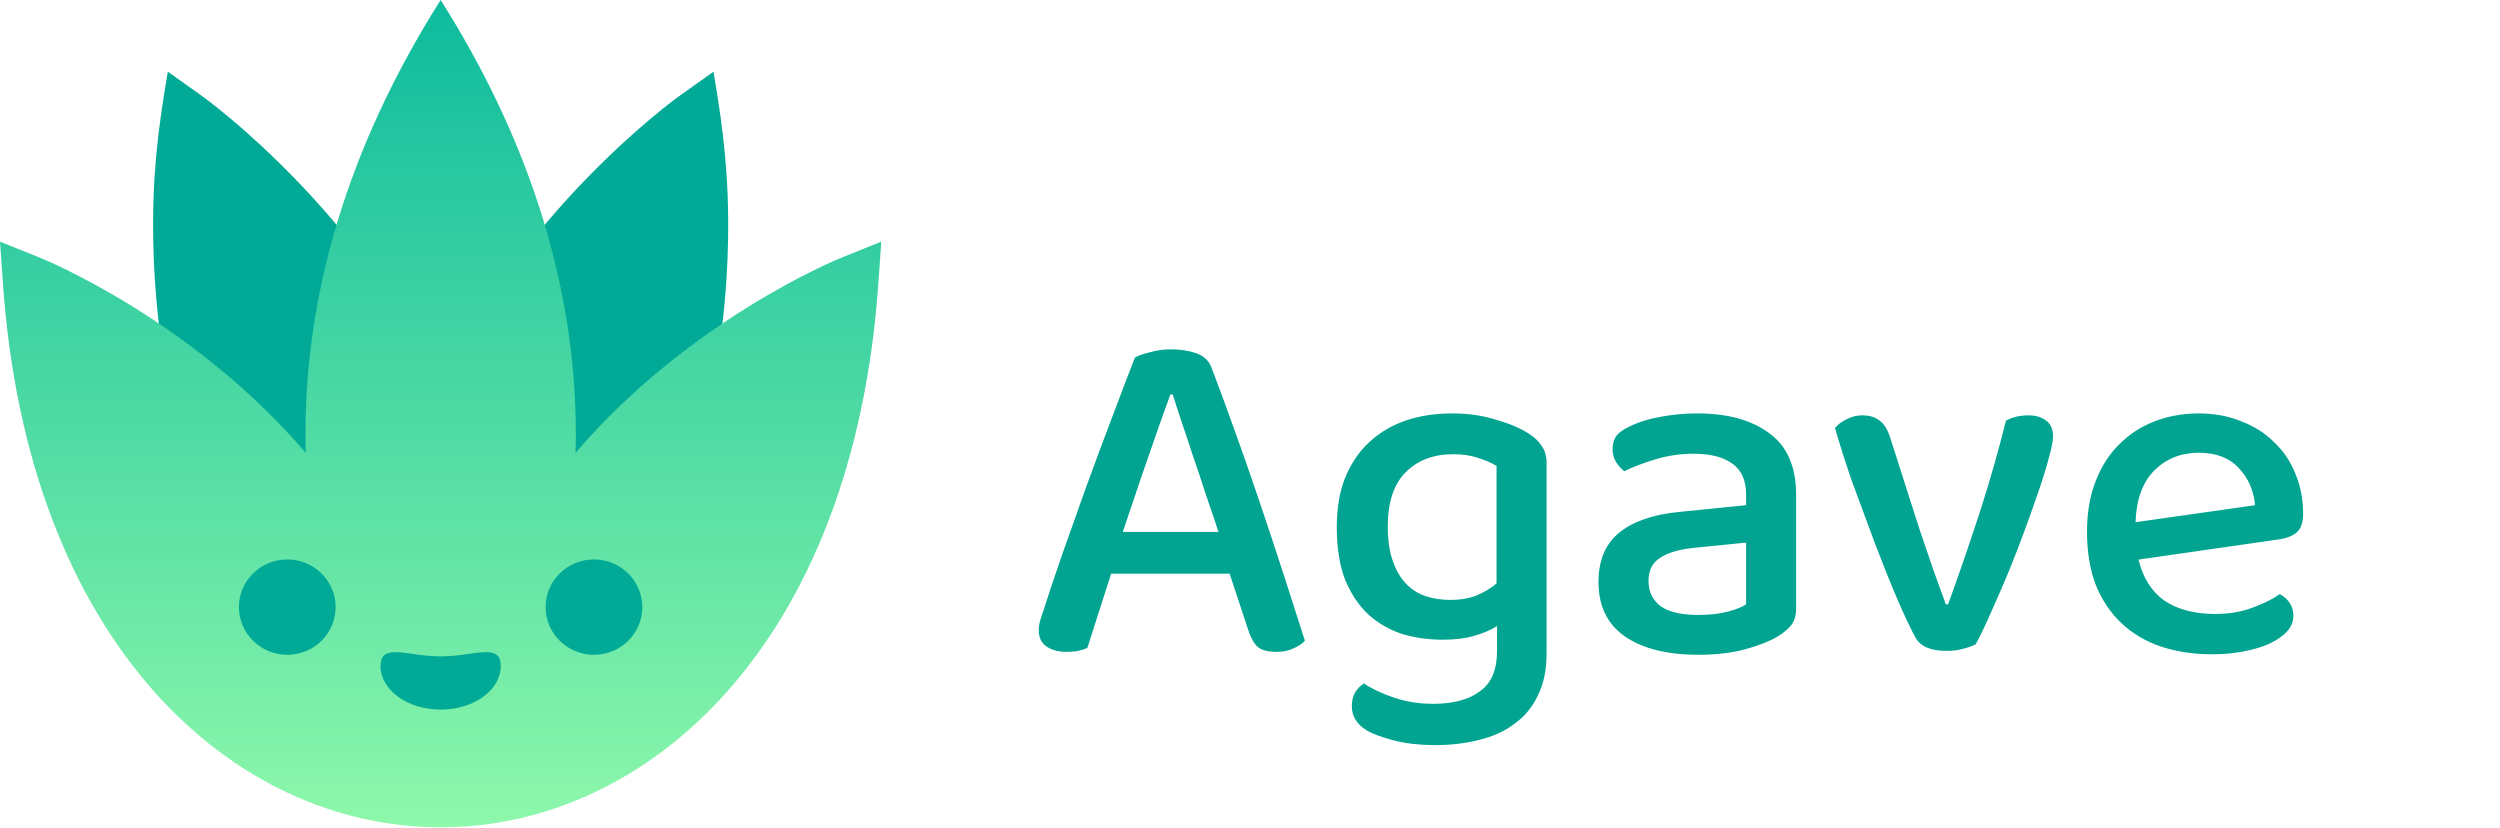
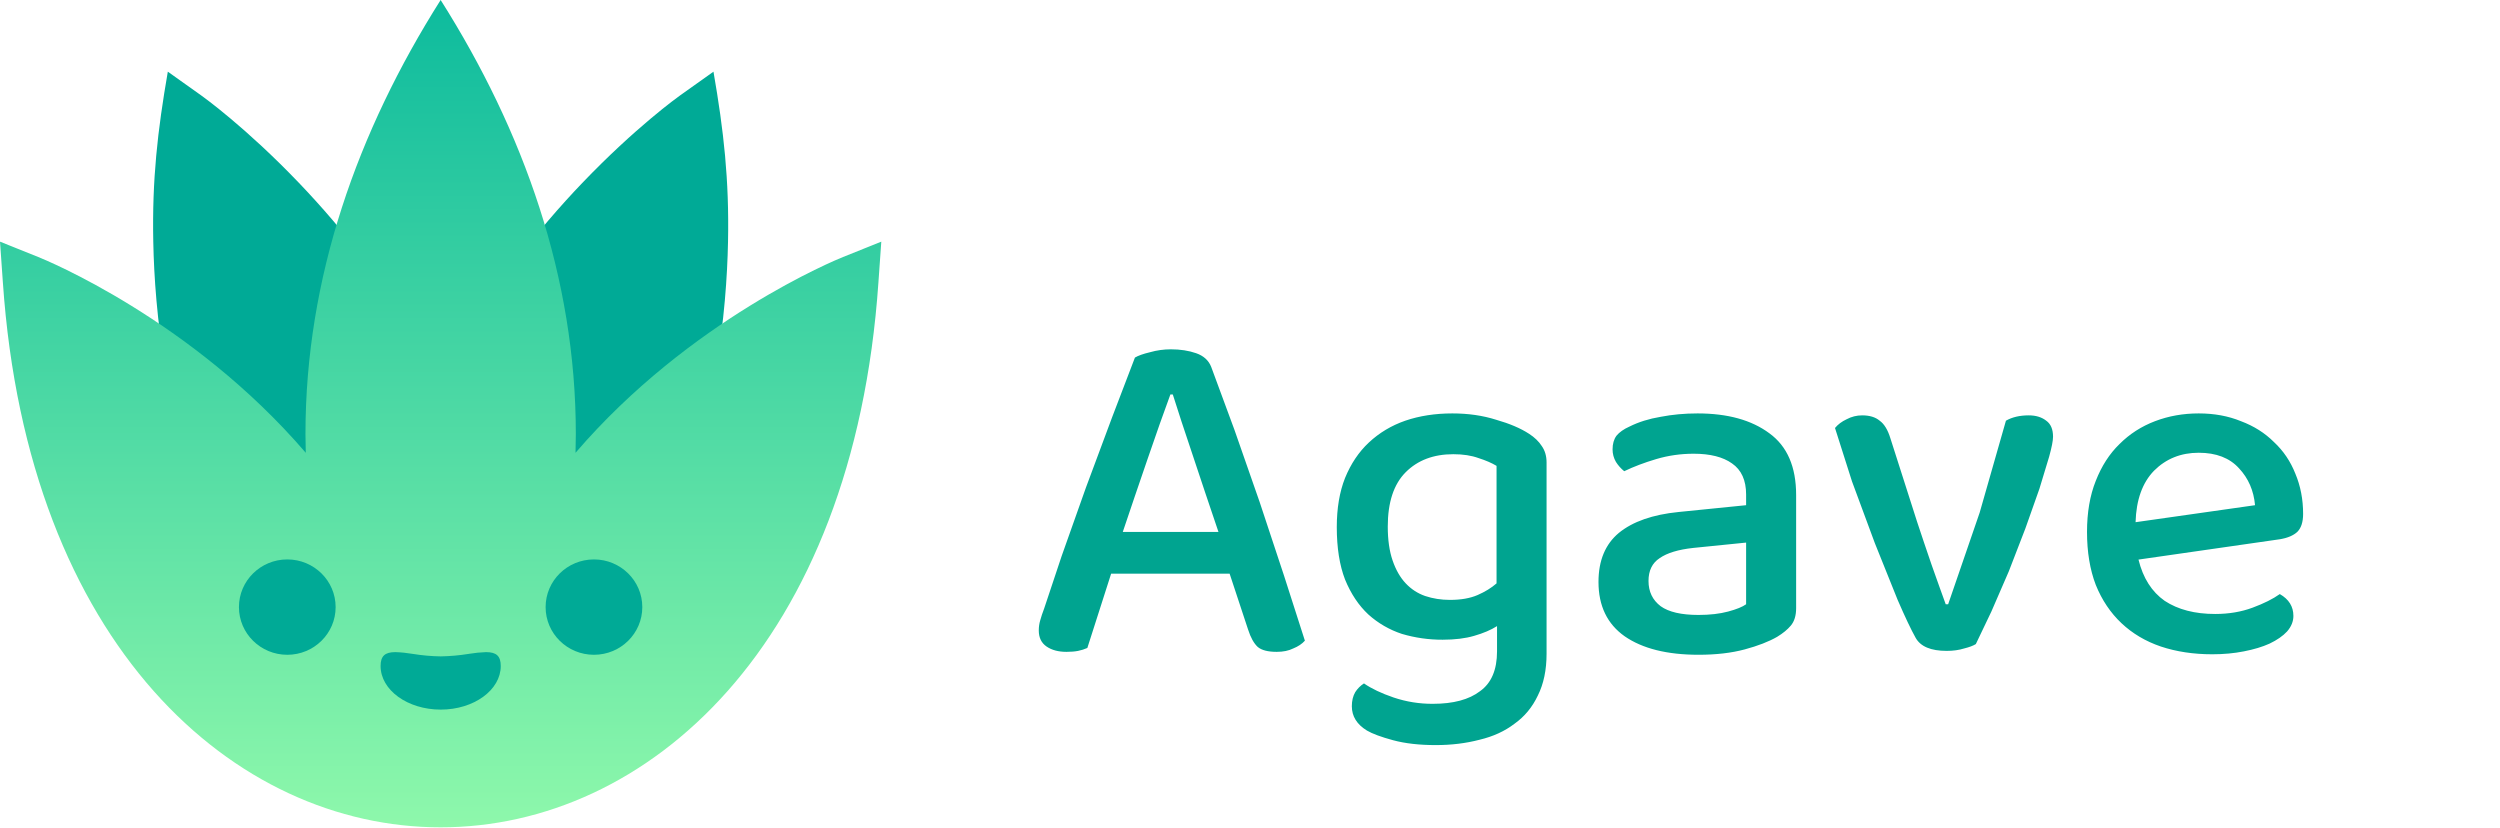
- <svg xmlns="http://www.w3.org/2000/svg" width="139" height="46" viewBox="0 0 139 46" fill="none">
-   <path d="M68.367 31.896H61.779L60.456 36.027C60.294 36.099 60.123 36.153 59.943 36.189C59.763 36.225 59.547 36.243 59.295 36.243C58.845 36.243 58.476 36.144 58.188 35.946C57.9 35.748 57.756 35.451 57.756 35.055C57.756 34.857 57.783 34.668 57.837 34.488C57.891 34.29 57.963 34.074 58.053 33.84C58.287 33.084 58.611 32.112 59.025 30.924C59.457 29.718 59.907 28.449 60.375 27.117C60.861 25.785 61.347 24.48 61.833 23.202C62.319 21.906 62.742 20.799 63.102 19.881C63.282 19.773 63.561 19.674 63.939 19.584C64.317 19.476 64.704 19.422 65.1 19.422C65.622 19.422 66.09 19.494 66.504 19.638C66.918 19.782 67.197 20.034 67.341 20.394C67.737 21.42 68.169 22.59 68.637 23.904C69.105 25.2 69.573 26.541 70.041 27.927C70.509 29.313 70.959 30.672 71.391 32.004C71.823 33.336 72.21 34.542 72.552 35.622C72.39 35.802 72.174 35.946 71.904 36.054C71.652 36.18 71.346 36.243 70.986 36.243C70.5 36.243 70.149 36.153 69.933 35.973C69.717 35.775 69.537 35.451 69.393 35.001L68.367 31.896ZM65.073 21.933C64.893 22.419 64.695 22.968 64.479 23.58C64.263 24.192 64.038 24.84 63.804 25.524C63.57 26.19 63.336 26.874 63.102 27.576C62.868 28.26 62.643 28.926 62.427 29.574H67.746C67.512 28.854 67.269 28.134 67.017 27.414C66.783 26.676 66.549 25.974 66.315 25.308C66.099 24.642 65.892 24.021 65.694 23.445C65.496 22.851 65.334 22.347 65.208 21.933H65.073ZM83.235 34.812C82.893 35.028 82.47 35.208 81.966 35.352C81.48 35.496 80.895 35.568 80.211 35.568C79.419 35.568 78.663 35.46 77.943 35.244C77.241 35.01 76.62 34.65 76.08 34.164C75.54 33.66 75.108 33.012 74.784 32.22C74.478 31.428 74.325 30.456 74.325 29.304C74.325 28.26 74.478 27.351 74.784 26.577C75.108 25.785 75.549 25.128 76.107 24.606C76.683 24.066 77.358 23.661 78.132 23.391C78.924 23.121 79.797 22.986 80.751 22.986C81.633 22.986 82.443 23.103 83.181 23.337C83.937 23.553 84.549 23.814 85.017 24.12C85.323 24.318 85.557 24.543 85.719 24.795C85.899 25.047 85.989 25.353 85.989 25.713V36.351C85.989 37.251 85.827 38.025 85.503 38.673C85.197 39.321 84.765 39.843 84.207 40.239C83.667 40.653 83.019 40.95 82.263 41.13C81.507 41.328 80.697 41.427 79.833 41.427C78.915 41.427 78.123 41.337 77.457 41.157C76.791 40.977 76.305 40.797 75.999 40.617C75.441 40.275 75.162 39.825 75.162 39.267C75.162 38.961 75.225 38.7 75.351 38.484C75.477 38.286 75.639 38.124 75.837 37.998C76.251 38.286 76.8 38.547 77.484 38.781C78.168 39.015 78.897 39.132 79.671 39.132C80.805 39.132 81.678 38.898 82.29 38.43C82.92 37.98 83.235 37.242 83.235 36.216V34.812ZM80.616 33.354C81.228 33.354 81.741 33.264 82.155 33.084C82.569 32.904 82.92 32.688 83.208 32.436V25.902C82.938 25.74 82.605 25.596 82.209 25.47C81.813 25.326 81.345 25.254 80.805 25.254C79.707 25.254 78.825 25.587 78.159 26.253C77.493 26.919 77.16 27.927 77.16 29.277C77.16 30.015 77.25 30.645 77.43 31.167C77.61 31.689 77.853 32.112 78.159 32.436C78.465 32.76 78.825 32.994 79.239 33.138C79.671 33.282 80.13 33.354 80.616 33.354ZM94.438 34.191C95.068 34.191 95.617 34.128 96.085 34.002C96.553 33.876 96.886 33.741 97.084 33.597V30.168L94.141 30.465C93.313 30.555 92.692 30.744 92.278 31.032C91.864 31.302 91.657 31.725 91.657 32.301C91.657 32.895 91.882 33.363 92.332 33.705C92.782 34.029 93.484 34.191 94.438 34.191ZM94.384 22.986C96.058 22.986 97.39 23.355 98.38 24.093C99.37 24.813 99.865 25.956 99.865 27.522V33.813C99.865 34.227 99.766 34.551 99.568 34.785C99.388 35.001 99.136 35.208 98.812 35.406C98.344 35.676 97.741 35.91 97.003 36.108C96.265 36.306 95.41 36.405 94.438 36.405C92.692 36.405 91.324 36.063 90.334 35.379C89.362 34.695 88.876 33.687 88.876 32.355C88.876 31.167 89.254 30.258 90.01 29.628C90.784 28.998 91.891 28.611 93.331 28.467L97.084 28.089V27.495C97.084 26.703 96.823 26.127 96.301 25.767C95.797 25.407 95.086 25.227 94.168 25.227C93.448 25.227 92.755 25.326 92.089 25.524C91.423 25.722 90.829 25.947 90.307 26.199C90.127 26.055 89.974 25.884 89.848 25.686C89.722 25.47 89.659 25.236 89.659 24.984C89.659 24.678 89.731 24.426 89.875 24.228C90.037 24.03 90.28 23.859 90.604 23.715C91.108 23.463 91.684 23.283 92.332 23.175C92.98 23.049 93.664 22.986 94.384 22.986ZM112.799 23.094C113.195 23.094 113.519 23.193 113.771 23.391C114.023 23.571 114.149 23.868 114.149 24.282C114.149 24.498 114.077 24.867 113.933 25.389C113.807 25.893 113.627 26.487 113.393 27.171C113.159 27.855 112.898 28.593 112.61 29.385C112.322 30.177 112.016 30.969 111.692 31.761C111.368 32.535 111.044 33.282 110.72 34.002C110.414 34.704 110.126 35.307 109.856 35.811C109.712 35.901 109.496 35.982 109.208 36.054C108.92 36.144 108.596 36.189 108.236 36.189C107.354 36.189 106.778 35.946 106.508 35.46C106.256 35.01 105.923 34.308 105.509 33.354C105.095 32.382 104.672 31.329 104.24 30.195C103.808 29.043 103.385 27.9 102.971 26.766C102.575 25.614 102.26 24.624 102.026 23.796C102.188 23.598 102.404 23.436 102.674 23.31C102.944 23.166 103.232 23.094 103.538 23.094C103.952 23.094 104.276 23.193 104.51 23.391C104.762 23.571 104.96 23.895 105.104 24.363L106.589 29.007C106.697 29.349 106.823 29.727 106.967 30.141C107.111 30.555 107.255 30.978 107.399 31.41C107.543 31.824 107.687 32.229 107.831 32.625C107.975 33.003 108.092 33.327 108.182 33.597H108.317C108.929 31.905 109.514 30.204 110.072 28.494C110.63 26.766 111.116 25.065 111.53 23.391C111.872 23.193 112.295 23.094 112.799 23.094ZM118.9 31.113C119.152 32.139 119.638 32.904 120.358 33.408C121.096 33.894 122.032 34.137 123.166 34.137C123.922 34.137 124.615 34.02 125.245 33.786C125.875 33.552 126.379 33.3 126.757 33.03C127.261 33.318 127.513 33.723 127.513 34.245C127.513 34.551 127.396 34.839 127.162 35.109C126.928 35.361 126.604 35.586 126.19 35.784C125.794 35.964 125.317 36.108 124.759 36.216C124.219 36.324 123.634 36.378 123.004 36.378C121.96 36.378 121.006 36.234 120.142 35.946C119.296 35.658 118.567 35.226 117.955 34.65C117.343 34.074 116.866 33.363 116.524 32.517C116.2 31.671 116.038 30.69 116.038 29.574C116.038 28.494 116.2 27.549 116.524 26.739C116.848 25.911 117.289 25.227 117.847 24.687C118.405 24.129 119.062 23.706 119.818 23.418C120.574 23.13 121.384 22.986 122.248 22.986C123.112 22.986 123.895 23.13 124.597 23.418C125.317 23.688 125.929 24.075 126.433 24.579C126.955 25.065 127.351 25.65 127.621 26.334C127.909 27.018 128.053 27.765 128.053 28.575C128.053 29.025 127.945 29.358 127.729 29.574C127.513 29.772 127.198 29.907 126.784 29.979L118.9 31.113ZM122.248 25.173C121.258 25.173 120.43 25.506 119.764 26.172C119.116 26.838 118.774 27.792 118.738 29.034L125.38 28.089C125.308 27.279 125.011 26.595 124.489 26.037C123.967 25.461 123.22 25.173 122.248 25.173Z" fill="#00A490" />
-   <path fill-rule="evenodd" clip-rule="evenodd" d="M24.5 45.083L24.063 44.744C23.012 43.944 21.271 42.674 20.597 41.968C17.867 39.117 14.076 34.995 11.641 29.126C9.207 23.257 8.6 17.353 8.522 13.436C8.453 9.994 8.759 7.279 9.331 3.986L11.193 5.31C11.293 5.382 13.668 7.081 16.626 10.173C18.987 12.64 22.121 16.436 24.5 21.216C26.879 16.436 30.013 12.64 32.374 10.173C35.332 7.083 37.707 5.382 37.807 5.31L39.669 3.986C40.239 7.279 40.547 9.994 40.478 13.436C40.4 17.355 39.793 23.257 37.359 29.127C34.924 34.996 31.133 39.118 28.403 41.97C27.729 42.676 25.987 43.946 24.937 44.745L24.5 45.083Z" fill="#00AA96" />
-   <path fill-rule="evenodd" clip-rule="evenodd" d="M0.159 15.693L0 13.436L2.128 14.29C2.501 14.438 10.645 17.769 17.001 25.176C16.991 24.83 16.984 24.484 16.984 24.133C16.984 15.424 19.878 7.304 24.5 0C29.122 7.304 32.016 15.424 32.016 24.133C32.016 24.484 32.009 24.83 31.999 25.176C38.355 17.769 46.499 14.44 46.872 14.29L49 13.436L48.841 15.693C46.066 56.102 2.933 56.102 0.159 15.693Z" fill="url(#paint0_linear)" />
-   <path fill-rule="evenodd" clip-rule="evenodd" d="M21.98 36.258C21.395 36.258 21.16 36.481 21.16 37.03C21.16 38.368 22.661 39.454 24.503 39.454C26.346 39.454 27.841 38.367 27.841 37.03C27.841 36.481 27.605 36.258 27.022 36.258C26.713 36.268 26.4 36.301 26.094 36.35L26.064 36.355C25.549 36.439 25.022 36.486 24.502 36.495C23.981 36.486 23.452 36.439 22.937 36.355C22.621 36.302 22.299 36.268 21.98 36.258Z" fill="#00AA96" />
-   <path d="M15.973 36.406C17.457 36.406 18.661 35.219 18.661 33.755C18.661 32.291 17.457 31.105 15.973 31.105C14.488 31.105 13.284 32.291 13.284 33.755C13.284 35.219 14.488 36.406 15.973 36.406Z" fill="#00AA96" />
-   <path d="M33.024 36.406C34.508 36.406 35.712 35.219 35.712 33.755C35.712 32.291 34.508 31.105 33.024 31.105C31.539 31.105 30.336 32.291 30.336 33.755C30.336 35.219 31.539 36.406 33.024 36.406Z" fill="#00AA96" />
+ <svg xmlns="http://www.w3.org/2000/svg" width="139" height="46" fill="none">
+   <path d="M68.367 31.896h-6.588l-1.323 4.131c-.162.072-.333.126-.513.162s-.396.054-.648.054c-.45 0-.819-.099-1.107-.297s-.432-.495-.432-.891c0-.198.027-.387.081-.567.054-.198.126-.414.216-.648l.972-2.916 1.35-3.807 1.458-3.915 1.269-3.321c.18-.108.459-.207.837-.297.378-.108.765-.162 1.161-.162.522 0 .99.072 1.404.216s.693.396.837.756l1.296 3.51 1.404 4.023 1.35 4.077 1.161 3.618c-.162.18-.378.324-.648.432-.252.126-.558.189-.918.189-.486 0-.837-.09-1.053-.27-.216-.198-.396-.522-.54-.972l-1.026-3.105zm-3.294-9.963l-.594 1.647-.675 1.944-.702 2.052-.675 1.998h5.319l-.729-2.16-.702-2.106-.621-1.863-.486-1.512h-.135zm18.162 12.879c-.342.216-.765.396-1.269.54-.486.144-1.071.216-1.755.216a7.85 7.85 0 0 1-2.268-.324 5.22 5.22 0 0 1-1.863-1.08c-.54-.504-.972-1.152-1.296-1.944-.306-.792-.459-1.764-.459-2.916 0-1.044.153-1.953.459-2.727.324-.792.765-1.449 1.323-1.971.576-.54 1.251-.945 2.025-1.215.792-.27 1.665-.405 2.619-.405.882 0 1.692.117 2.43.351.756.216 1.368.477 1.836.783.306.198.54.423.702.675.18.252.27.558.27.918v10.638c0 .9-.162 1.674-.486 2.322-.306.648-.738 1.17-1.296 1.566-.54.414-1.188.711-1.944.891-.756.198-1.566.297-2.43.297-.918 0-1.71-.09-2.376-.27s-1.152-.36-1.458-.54c-.558-.342-.837-.792-.837-1.35 0-.306.063-.567.189-.783.126-.198.288-.36.486-.486.414.288.963.549 1.647.783a6.71 6.71 0 0 0 2.187.351c1.134 0 2.007-.234 2.619-.702.63-.45.945-1.188.945-2.214v-1.404zm-2.619-1.458c.612 0 1.125-.09 1.539-.27s.765-.396 1.053-.648v-6.534c-.27-.162-.603-.306-.999-.432-.396-.144-.864-.216-1.404-.216-1.098 0-1.98.333-2.646.999s-.999 1.674-.999 3.024c0 .738.09 1.368.27 1.89s.423.945.729 1.269.666.558 1.08.702c.432.144.891.216 1.377.216zm13.822.837c.63 0 1.179-.063 1.647-.189s.801-.261.999-.405v-3.429l-2.943.297c-.828.09-1.449.279-1.863.567-.414.27-.621.693-.621 1.269 0 .594.225 1.062.675 1.404.45.324 1.152.486 2.106.486zm-.054-11.205c1.674 0 3.006.369 3.996 1.107.99.72 1.485 1.863 1.485 3.429v6.291c0 .414-.099.738-.297.972-.18.216-.432.423-.756.621-.468.27-1.071.504-1.809.702s-1.593.297-2.565.297c-1.746 0-3.114-.342-4.104-1.026-.972-.684-1.458-1.692-1.458-3.024 0-1.188.378-2.097 1.134-2.727.774-.63 1.881-1.017 3.321-1.161l3.753-.378v-.594c0-.792-.261-1.368-.783-1.728-.504-.36-1.215-.54-2.133-.54-.72 0-1.413.099-2.079.297s-1.26.423-1.782.675c-.18-.144-.333-.315-.459-.513a1.37 1.37 0 0 1-.189-.702c0-.306.072-.558.216-.756.162-.198.405-.369.729-.513.504-.252 1.08-.432 1.728-.54.648-.126 1.332-.189 2.052-.189zm18.415.108c.396 0 .72.099.972.297.252.18.378.477.378.891 0 .216-.072.585-.216 1.107l-.54 1.782-.783 2.214-.918 2.376-.972 2.241-.864 1.809c-.144.09-.36.171-.648.243-.288.09-.612.135-.972.135-.882 0-1.458-.243-1.728-.729-.252-.45-.585-1.152-.999-2.106l-1.269-3.159-1.269-3.429-.945-2.97c.162-.198.378-.36.648-.486a1.81 1.81 0 0 1 .864-.216c.414 0 .738.099.972.297.252.18.45.504.594.972l1.485 4.644.378 1.134.432 1.269.432 1.215.351.972h.135l1.755-5.103 1.458-5.103c.342-.198.765-.297 1.269-.297zm6.101 8.019c.252 1.026.738 1.791 1.458 2.295.738.486 1.674.729 2.808.729.756 0 1.449-.117 2.079-.351s1.134-.486 1.512-.756c.504.288.756.693.756 1.215 0 .306-.117.594-.351.864-.234.252-.558.477-.972.675-.396.18-.873.324-1.431.432-.54.108-1.125.162-1.755.162-1.044 0-1.998-.144-2.862-.432-.846-.288-1.575-.72-2.187-1.296s-1.089-1.287-1.431-2.133c-.324-.846-.486-1.827-.486-2.943 0-1.08.162-2.025.486-2.835.324-.828.765-1.512 1.323-2.052.558-.558 1.215-.981 1.971-1.269s1.566-.432 2.43-.432 1.647.144 2.349.432c.72.27 1.332.657 1.836 1.161.522.486.918 1.071 1.188 1.755.288.684.432 1.431.432 2.241 0 .45-.108.783-.324.999-.216.198-.531.333-.945.405l-7.884 1.134zm3.348-5.94c-.99 0-1.818.333-2.484.999-.648.666-.99 1.62-1.026 2.862l6.642-.945c-.072-.81-.369-1.494-.891-2.052-.522-.576-1.269-.864-2.241-.864z" fill="#00a490" />
+   <g fill-rule="evenodd">
+     <path d="M24.5 45.083l-.437-.339-3.466-2.775c-2.73-2.852-6.521-6.974-8.956-12.843S8.6 17.353 8.522 13.436c-.069-3.442.237-6.157.809-9.451l1.862 1.325c.1.072 2.475 1.771 5.433 4.863 2.361 2.467 5.495 6.263 7.874 11.043 2.379-4.78 5.513-8.576 7.874-11.043 2.958-3.091 5.333-4.792 5.433-4.863l1.862-1.325c.571 3.293.878 6.009.809 9.451-.078 3.919-.684 9.821-3.118 15.691s-6.227 9.991-8.956 12.843c-.674.706-2.417 1.976-3.466 2.775l-.437.338z" fill="#00aa96" />
+     <path d="M.159 15.693L0 13.436l2.128.854c.373.148 8.517 3.479 14.873 10.886l-.017-1.043c0-8.709 2.894-16.828 7.516-24.133 4.622 7.304 7.516 15.424 7.516 24.133a34.62 34.62 0 0 1-.017 1.043c6.356-7.407 14.5-10.736 14.873-10.886L49 13.436l-.159 2.257c-2.775 40.409-45.907 40.409-48.682 0z" fill="url(#A)" />
+     <path d="M21.98 36.258c-.584 0-.819.223-.819.772 0 1.338 1.5 2.424 3.343 2.424s3.338-1.088 3.338-2.424c0-.549-.237-.772-.819-.772a7.4 7.4 0 0 0-.928.092l-.029.005a10.93 10.93 0 0 1-1.563.14c-.52-.008-1.049-.056-1.564-.14-.316-.053-.638-.087-.958-.097z" fill="#00aa96" />
+   </g>
+   <path d="M15.973 36.406c1.485 0 2.688-1.187 2.688-2.651s-1.203-2.651-2.688-2.651-2.688 1.187-2.688 2.651 1.204 2.651 2.688 2.651zm17.051 0c1.485 0 2.688-1.187 2.688-2.651s-1.203-2.651-2.688-2.651-2.688 1.187-2.688 2.651 1.203 2.651 2.688 2.651z" fill="#00aa96" />
  <defs>
-     <linearGradient id="paint0_linear" x1="24.5" y1="-4.6" x2="24.5" y2="46" gradientUnits="userSpaceOnUse">
-       <stop stop-color="#00B59C" />
-       <stop offset="1" stop-color="#8EF8AB" />
+     <linearGradient id="A" x1="24.5" y1="-4.6" x2="24.5" y2="46" gradientUnits="userSpaceOnUse">
+       <stop stop-color="#00b59c" />
+       <stop offset="1" stop-color="#8ef8ab" />
    </linearGradient>
  </defs>
</svg>
